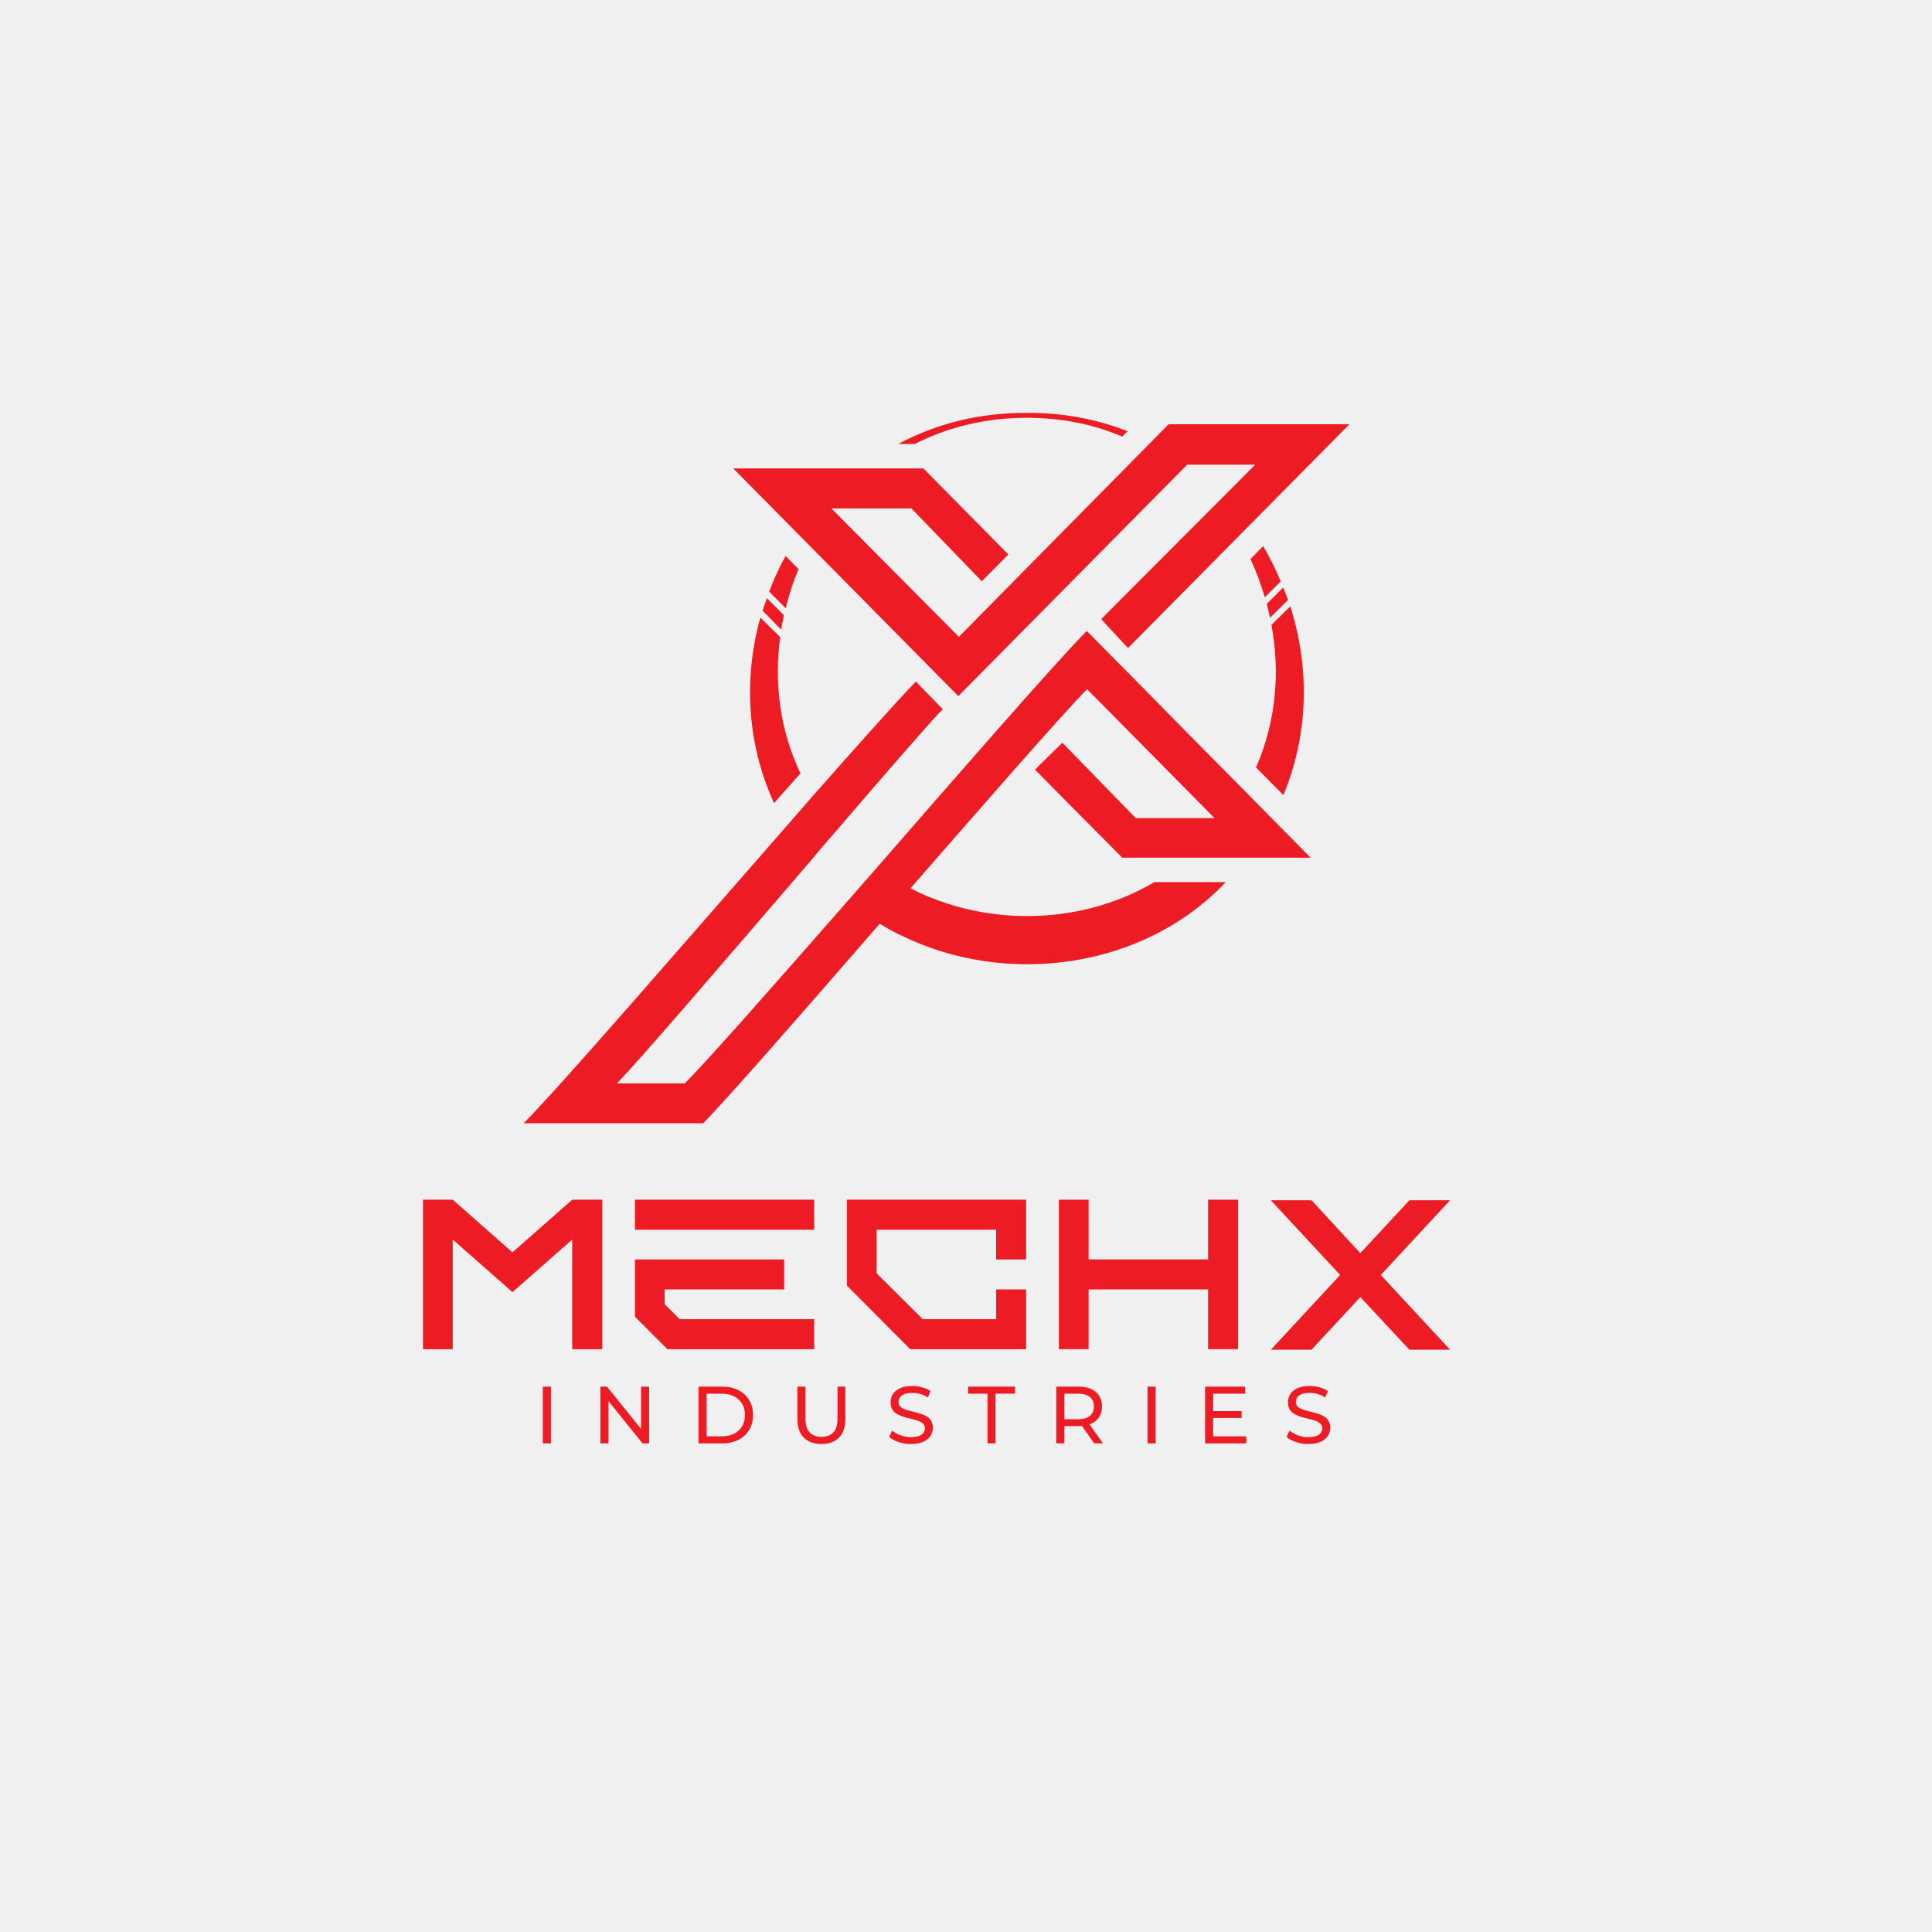
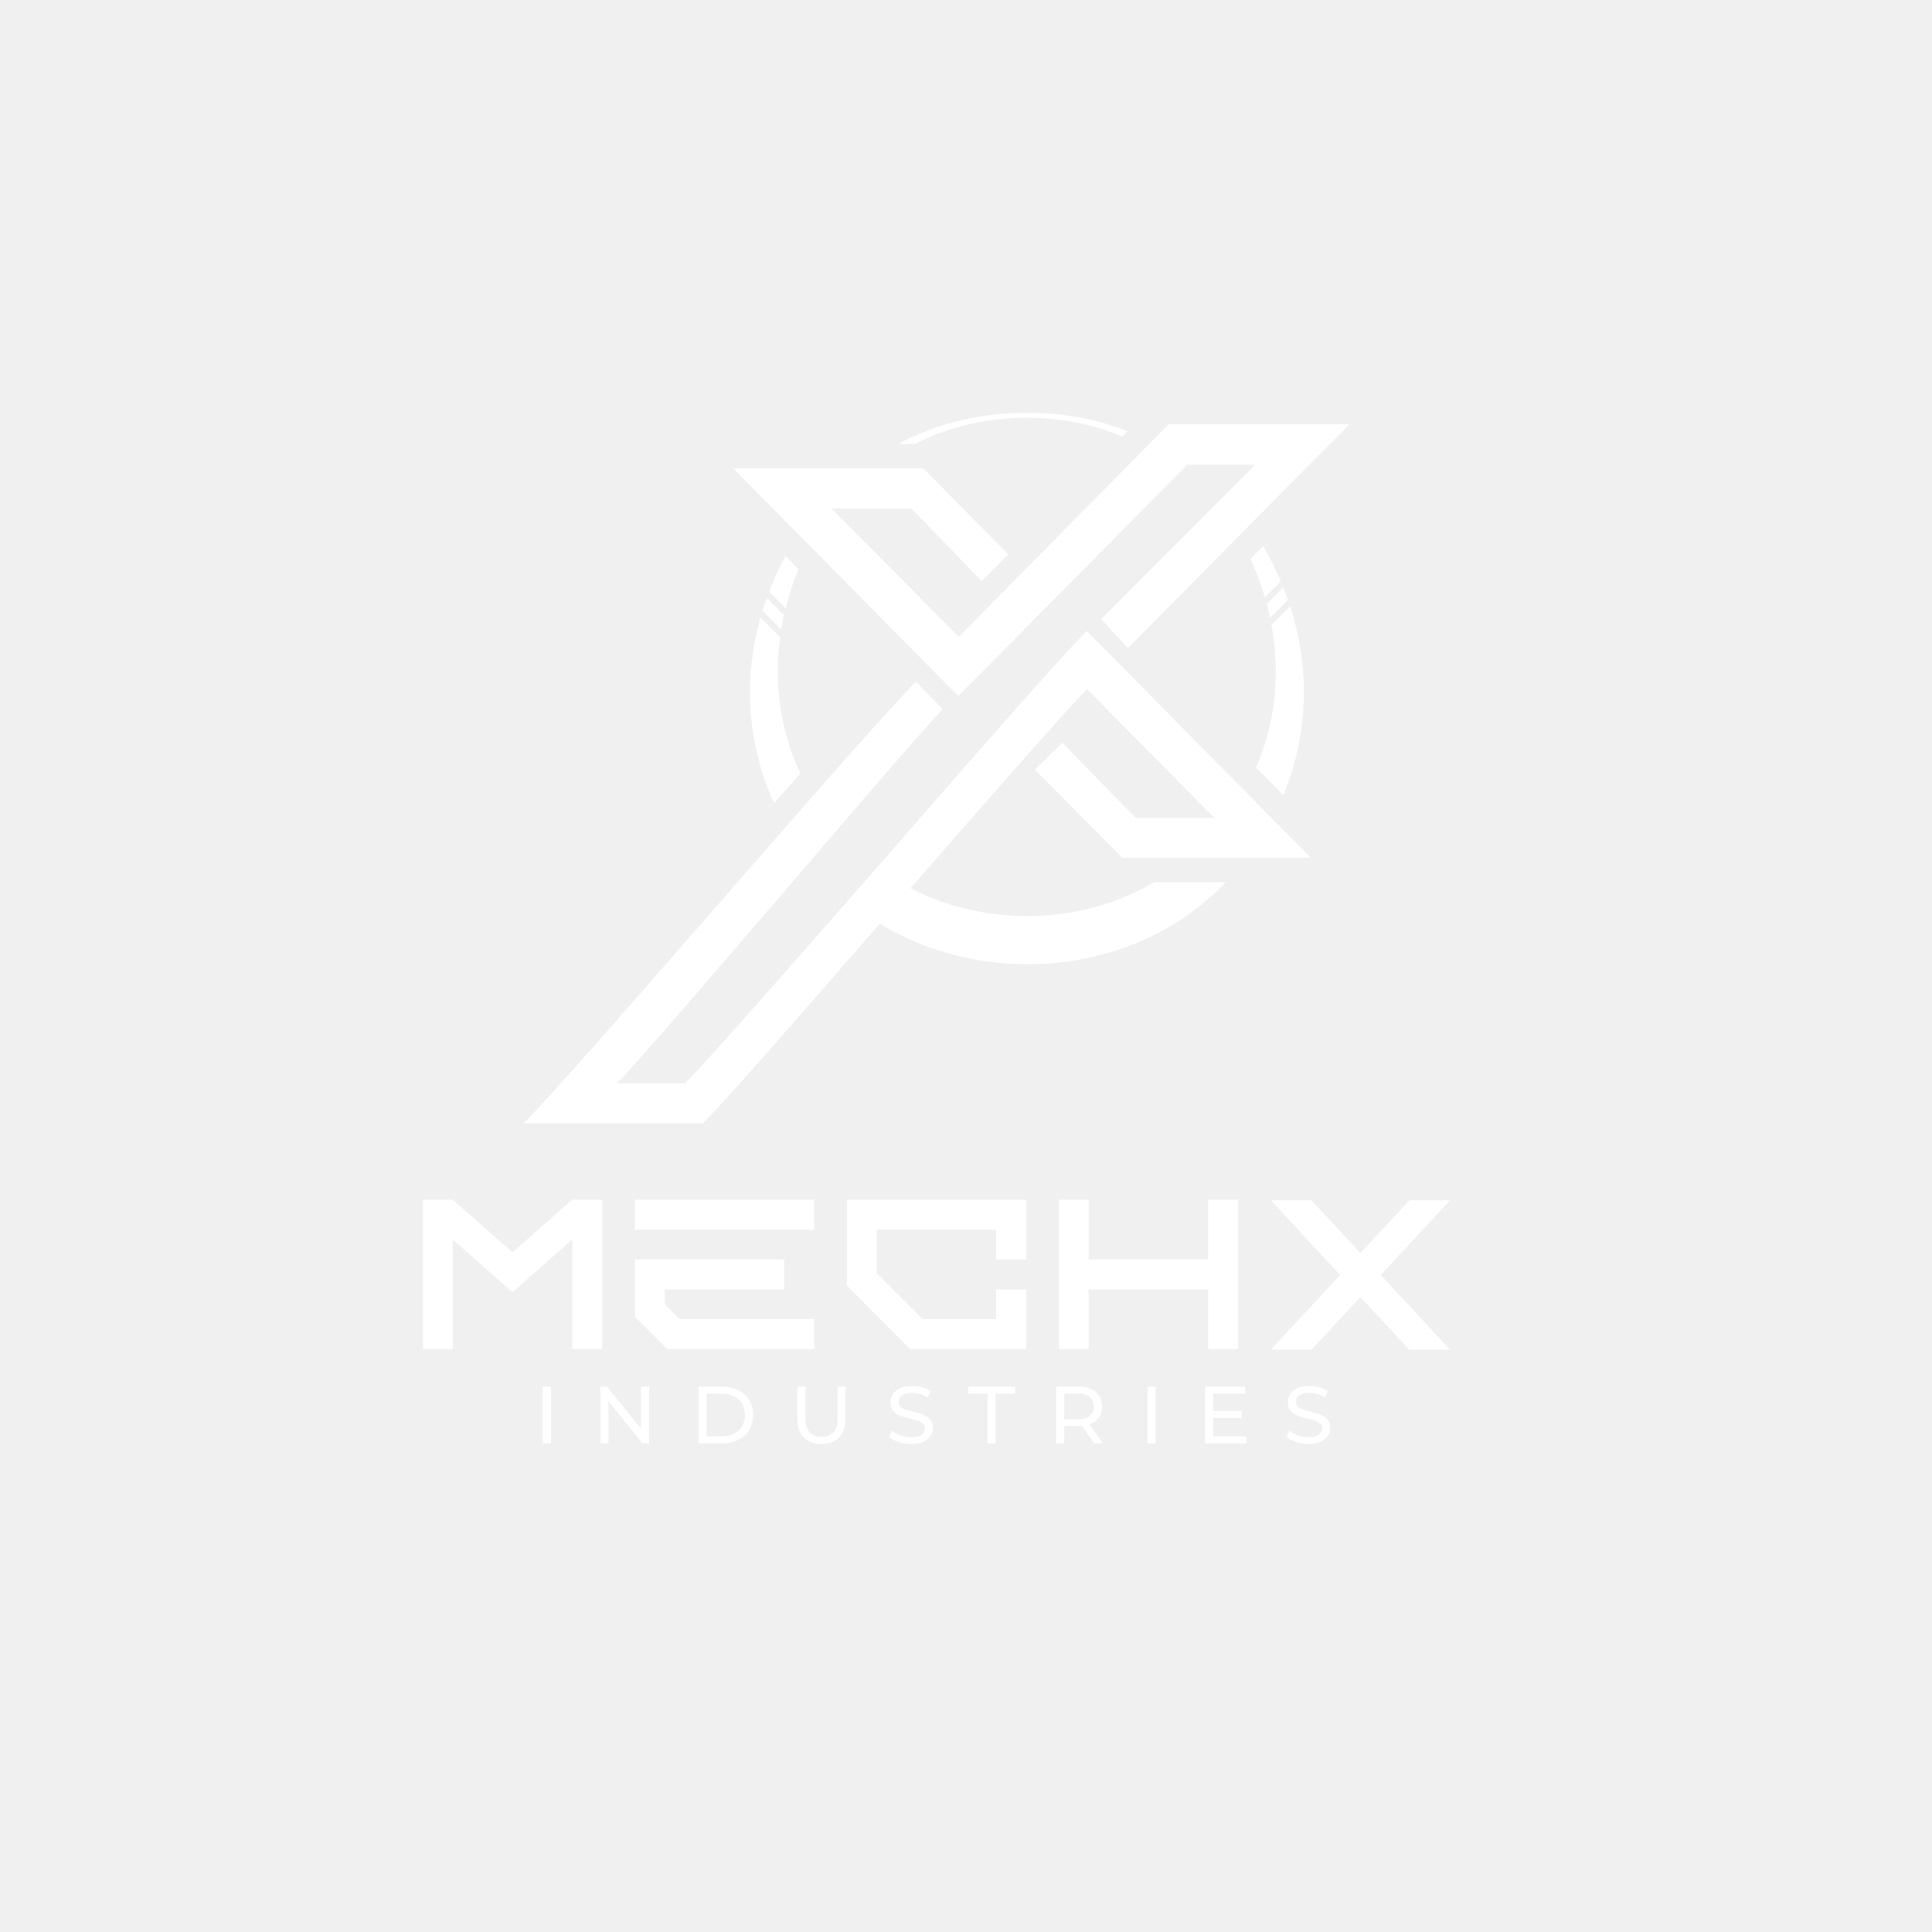
<svg xmlns="http://www.w3.org/2000/svg" version="1.1" x="0px" y="0px" viewBox="0 0 2000 2000" style="enable-background:new 0 0 2000 2000;" xml:space="preserve">
  <style type="text/css">
- 	.st0{fill:#ED1C24;}
+ 	.st0{fill:#FFFFFF;}
</style>
  <g id="Layer_2">
</g>
  <g id="Layer_1">
    <g>
      <g>
        <g>
          <path class="st0" d="M1325.8,601.83l-16.45,16.45c-4.05-13.42-8.86-26.83-14.94-39.49l13.16-13.42      C1314.66,577.02,1320.48,589.18,1325.8,601.83z" />
        </g>
        <g>
          <path class="st0" d="M1333.39,621.07l-18.73,18.48c-1.01-4.81-2.02-9.62-3.29-14.43l16.96-16.96      C1330.1,612.46,1331.87,616.77,1333.39,621.07z" />
        </g>
        <g>
          <path class="st0" d="M1328.58,823.08l-28.35-28.6c20.76-47.34,25.06-98.72,15.95-147.58l19.49-19.24      C1355.67,689.93,1355.16,759.03,1328.58,823.08z" />
        </g>
        <g>
          <path class="st0" d="M811.42,636.77c-1.01,5.06-1.77,9.87-2.78,14.93l-19.24-19.49c1.27-4.3,3.04-8.61,4.56-12.91L811.42,636.77      z" />
        </g>
        <g>
          <path class="st0" d="M828.64,800.55c-8.86,9.87-17.97,20.25-27.34,30.88c-28.6-62.53-31.39-130.37-14.18-192.13l20.5,20.25      C801.3,706.63,807.12,755.49,828.64,800.55z" />
        </g>
        <g>
          <path class="st0" d="M826.61,589.18c-5.57,13.16-9.87,26.58-13.16,40.5l-17.21-17.21c4.81-12.66,10.38-25.06,16.96-36.96      L826.61,589.18z" />
        </g>
        <g>
          <path class="st0" d="M1063.04,432.48c35.95,0,69.11,6.83,98.72,19.49c1.77-2.02,3.8-3.8,5.57-5.57      c-31.64-12.4-66.83-19.24-104.29-18.99c-49.36-0.25-94.42,11.39-133.15,32.15h17.21      C981.03,442.36,1020.01,432.48,1063.04,432.48z" />
        </g>
        <g>
          <path class="st0" d="M1228.98,481.03c24.53,0,46.59,0,70.44,0c-39.06,39.19-122.53,122.79-159.5,159.88      c9.38,10.11,18.34,19.78,27.77,29.96c61.65-62.48,168.46-170.1,229.22-231.67c-60.24,0-121.58,0-187.16,0      c-56.18,57.13-160,161.95-217.12,220.04c-44.57-44.89-88.61-89.25-131.93-132.87c24.99,0,51.68,0,82.82,0      c23.16,23.94,48.3,49.95,72.83,75.31c9.53-9.6,18.77-18.9,27.51-27.7c-29.22-29.58-58.69-59.41-87.96-89.05      c-66.2,0-131.99,0-196.82,0c76.88,77.78,154.02,155.82,232.95,235.68C1056.92,654.81,1166.45,544.41,1228.98,481.03z" />
        </g>
        <g>
          <path class="st0" d="M1099.75,768.9c-10.13,9.87-19.49,18.99-28.35,27.84c30.12,30.38,59.99,60.75,90.37,91.13h194.92      c-13.16-13.42-26.33-26.83-39.74-40.25c-9.62-9.87-19.24-19.49-28.86-29.36c-38.22-38.48-76.7-77.46-115.18-116.7      c-15.95-15.95-31.9-32.15-47.84-48.35l-4.3,4.3C1084.31,695.49,994.95,798.02,907.87,898c-10.12,11.64-20.25,23.04-30.12,34.43      c-74.42,84.8-142.26,162.26-168.84,189.09h-70.37c21.77-21.77,115.94-131.88,199.98-229.6c9.37-11.39,18.99-22.53,28.35-33.16      c48.6-56.7,90.12-104.55,106.07-121.51c1.27-1.27,2.28-2.28,3.04-3.04c-9.87-10.13-18.99-19.49-27.84-28.6l-3.29,3.29      c-19.49,20.5-57.72,63.28-103.53,115.18c-8.86,10.13-17.97,20.76-27.59,31.64c-104.55,119.48-233.65,268.83-271.62,307.06h185.8      c26.33-26.83,103.03-114.67,182.77-206.56c7.34,4.56,14.93,8.86,22.78,12.4c108.6,53.16,250.35,34.68,335.41-55.44h-73.92      c-68.09,40.25-154.67,45.82-228.33,17.21c-8.1-3.04-16.2-6.58-24.05-10.88c79.49-91.13,155.93-178.72,182.77-206.05      c44.3,44.81,88.35,89.36,131.89,133.4h-81.51C1151.13,821.56,1125.06,794.98,1099.75,768.9z" />
        </g>
      </g>
      <g>
        <path class="st0" d="M561.95,1494.16v-58.71h8.39v58.71H561.95z" />
        <path class="st0" d="M621.49,1494.16v-58.71h6.88l38.83,48.23h-3.61v-48.23h8.39v58.71h-6.88l-38.83-48.22h3.61v48.22H621.49z" />
        <path class="st0" d="M723.14,1494.16v-58.71h24.74c6.26,0,11.78,1.23,16.56,3.69c4.78,2.46,8.5,5.9,11.16,10.32     c2.65,4.42,3.98,9.53,3.98,15.35s-1.33,10.93-3.98,15.35c-2.66,4.42-6.37,7.85-11.16,10.32c-4.78,2.46-10.3,3.69-16.56,3.69     H723.14z M731.53,1486.87h15.85c4.87,0,9.07-0.92,12.62-2.77c3.55-1.84,6.3-4.43,8.26-7.75c1.96-3.33,2.93-7.17,2.93-11.53     c0-4.42-0.98-8.27-2.93-11.57c-1.96-3.3-4.71-5.87-8.26-7.72c-3.55-1.84-7.76-2.77-12.62-2.77h-15.85V1486.87z" />
        <path class="st0" d="M850.28,1494.84c-7.72,0-13.78-2.21-18.2-6.62s-6.62-10.88-6.62-19.37v-33.38h8.39v33.04     c0,6.54,1.44,11.32,4.32,14.34c2.88,3.02,6.95,4.53,12.2,4.53c5.31,0,9.41-1.51,12.29-4.53c2.88-3.02,4.32-7.8,4.32-14.34v-33.04     h8.14v33.38c0,8.5-2.2,14.96-6.59,19.37S858.05,1494.84,850.28,1494.84z" />
        <path class="st0" d="M942.96,1494.84c-4.48,0-8.75-0.68-12.83-2.05c-4.08-1.37-7.3-3.15-9.65-5.33l3.1-6.54     c2.24,1.96,5.09,3.58,8.55,4.86c3.46,1.29,7.07,1.93,10.82,1.93c3.41,0,6.18-0.39,8.3-1.18c2.12-0.78,3.69-1.86,4.7-3.23     c1.01-1.37,1.51-2.92,1.51-4.65c0-2.01-0.66-3.63-1.97-4.87c-1.31-1.23-3.02-2.22-5.12-2.97c-2.1-0.75-4.4-1.41-6.92-1.97     c-2.52-0.56-5.05-1.22-7.59-1.97c-2.54-0.75-4.86-1.72-6.96-2.89c-2.1-1.18-3.79-2.76-5.07-4.74c-1.29-1.98-1.93-4.54-1.93-7.68     c0-3.02,0.8-5.8,2.39-8.34c1.59-2.54,4.05-4.58,7.38-6.12c3.33-1.54,7.56-2.31,12.71-2.31c3.41,0,6.79,0.45,10.15,1.34     c3.36,0.9,6.26,2.18,8.72,3.86l-2.77,6.71c-2.52-1.68-5.17-2.89-7.97-3.65c-2.8-0.75-5.51-1.13-8.13-1.13     c-3.3,0-6.01,0.42-8.14,1.26c-2.12,0.84-3.68,1.96-4.65,3.35c-0.98,1.4-1.47,2.97-1.47,4.7c0,2.07,0.66,3.72,1.97,4.95     c1.31,1.23,3.02,2.21,5.12,2.93c2.1,0.73,4.4,1.39,6.92,1.97s5.04,1.25,7.59,1.97c2.54,0.73,4.87,1.68,6.96,2.85     c2.1,1.18,3.79,2.74,5.07,4.7c1.29,1.96,1.93,4.47,1.93,7.55c0,2.96-0.81,5.72-2.43,8.26c-1.62,2.54-4.12,4.59-7.5,6.13     C952.36,1494.07,948.1,1494.84,942.96,1494.84z" />
        <path class="st0" d="M1022.29,1494.16v-51.41h-20.12v-7.3h48.56v7.3h-20.13v51.41H1022.29z" />
        <path class="st0" d="M1093.41,1494.16v-58.71h22.9c5.14,0,9.53,0.81,13.17,2.43c3.63,1.62,6.43,3.97,8.39,7.05     c1.96,3.08,2.94,6.74,2.94,10.99c0,4.25-0.98,7.89-2.94,10.94c-1.96,3.05-4.75,5.38-8.39,7c-3.63,1.62-8.02,2.43-13.17,2.43     h-18.29l3.77-3.86v21.72H1093.41z M1101.79,1473.28l-3.77-4.11h18.03c5.37,0,9.43-1.16,12.2-3.48c2.77-2.32,4.15-5.58,4.15-9.77     c0-4.19-1.39-7.44-4.15-9.73c-2.77-2.29-6.83-3.44-12.2-3.44h-18.03l3.77-4.19V1473.28z M1132.66,1494.16l-14.93-21.3h8.97     l15.1,21.3H1132.66z" />
        <path class="st0" d="M1187.93,1494.16v-58.71h8.39v58.71H1187.93z" />
        <path class="st0" d="M1255.86,1486.87h34.22v7.3h-42.6v-58.71h41.43v7.3h-33.04V1486.87z M1255.1,1460.79h30.19v7.13h-30.19     V1460.79z" />
        <path class="st0" d="M1354.32,1494.84c-4.48,0-8.75-0.68-12.83-2.05c-4.08-1.37-7.3-3.15-9.65-5.33l3.11-6.54     c2.24,1.96,5.09,3.58,8.55,4.86c3.46,1.29,7.07,1.93,10.82,1.93c3.41,0,6.17-0.39,8.3-1.18c2.12-0.78,3.69-1.86,4.69-3.23     c1.01-1.37,1.51-2.92,1.51-4.65c0-2.01-0.66-3.63-1.97-4.87c-1.31-1.23-3.02-2.22-5.11-2.97c-2.1-0.75-4.41-1.41-6.92-1.97     c-2.52-0.56-5.05-1.22-7.59-1.97c-2.54-0.75-4.86-1.72-6.96-2.89c-2.1-1.18-3.79-2.76-5.07-4.74c-1.29-1.98-1.93-4.54-1.93-7.68     c0-3.02,0.8-5.8,2.39-8.34c1.59-2.54,4.05-4.58,7.38-6.12c3.32-1.54,7.56-2.31,12.7-2.31c3.41,0,6.79,0.45,10.15,1.34     c3.35,0.9,6.26,2.18,8.72,3.86l-2.77,6.71c-2.52-1.68-5.17-2.89-7.96-3.65c-2.8-0.75-5.51-1.13-8.14-1.13     c-3.3,0-6.01,0.42-8.13,1.26c-2.12,0.84-3.68,1.96-4.66,3.35c-0.98,1.4-1.46,2.97-1.46,4.7c0,2.07,0.66,3.72,1.97,4.95     c1.32,1.23,3.02,2.21,5.12,2.93c2.1,0.73,4.4,1.39,6.92,1.97c2.51,0.59,5.04,1.25,7.59,1.97c2.54,0.73,4.86,1.68,6.96,2.85     c2.1,1.18,3.79,2.74,5.07,4.7c1.29,1.96,1.93,4.47,1.93,7.55c0,2.96-0.81,5.72-2.43,8.26c-1.62,2.54-4.12,4.59-7.51,6.13     C1363.72,1494.07,1359.46,1494.84,1354.32,1494.84z" />
      </g>
      <g>
        <path class="st0" d="M468.66,1396.68h-30.78v-154.75h30.78l61.85,54.5l61.84-54.5h31.07v154.75h-31.07v-113.53l-61.84,54.5     l-61.85-54.5V1396.68z" />
        <path class="st0" d="M657.31,1272.99v-31.06h185.54v31.06H657.31z M690.91,1396.68l-33.61-33.6v-59.31h154.47v31.06H688.09v15.25     l15.53,15.53h139.22v31.06H690.91z" />
        <path class="st0" d="M1062.26,1241.93v61.84h-31.06v-30.78H907.51v45.18l47.73,47.44h75.97v-30.78h31.06v61.85H942.25     l-65.52-65.8v-88.95H1062.26z" />
        <path class="st0" d="M1281.69,1241.93v154.75h-31.07v-61.85h-123.69v61.85h-30.78v-154.75h30.78v61.84h123.69v-61.84H1281.69z" />
        <path class="st0" d="M1501.11,1242.49l-71.73,77.38l71.73,77.38h-42.08l-50.83-54.5l-50.55,54.5h-42.08l71.73-77.38l-71.73-77.38     h42.08l50.55,54.79l50.83-54.79H1501.11z" />
      </g>
    </g>
  </g>
</svg>
